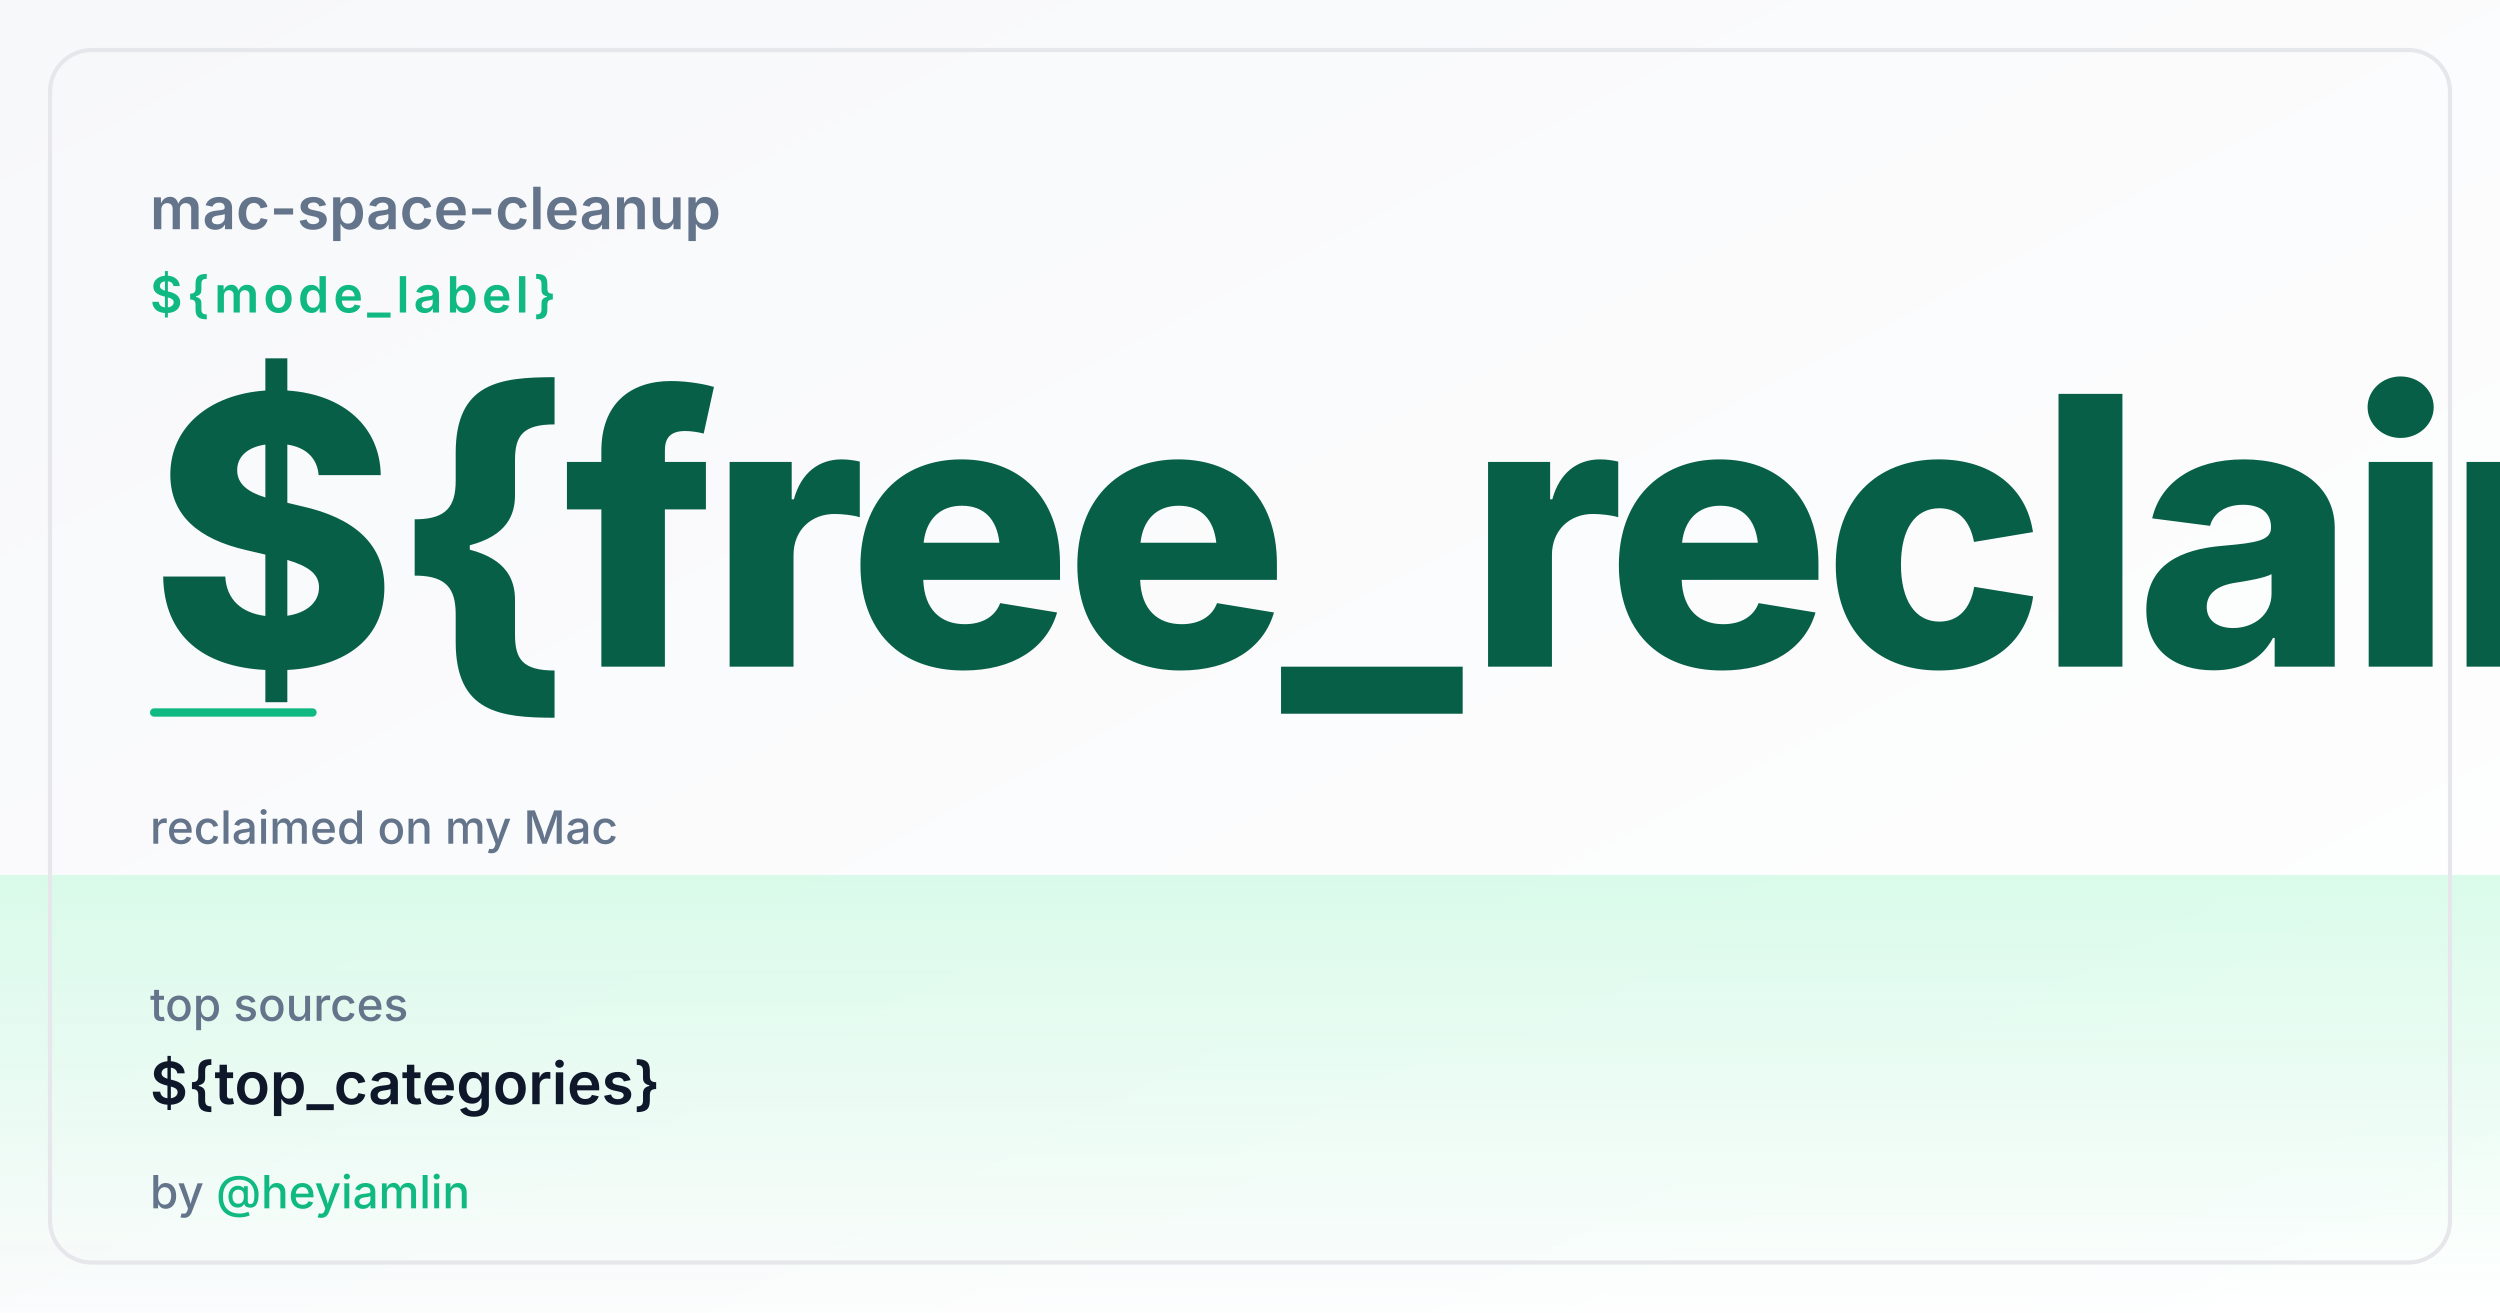
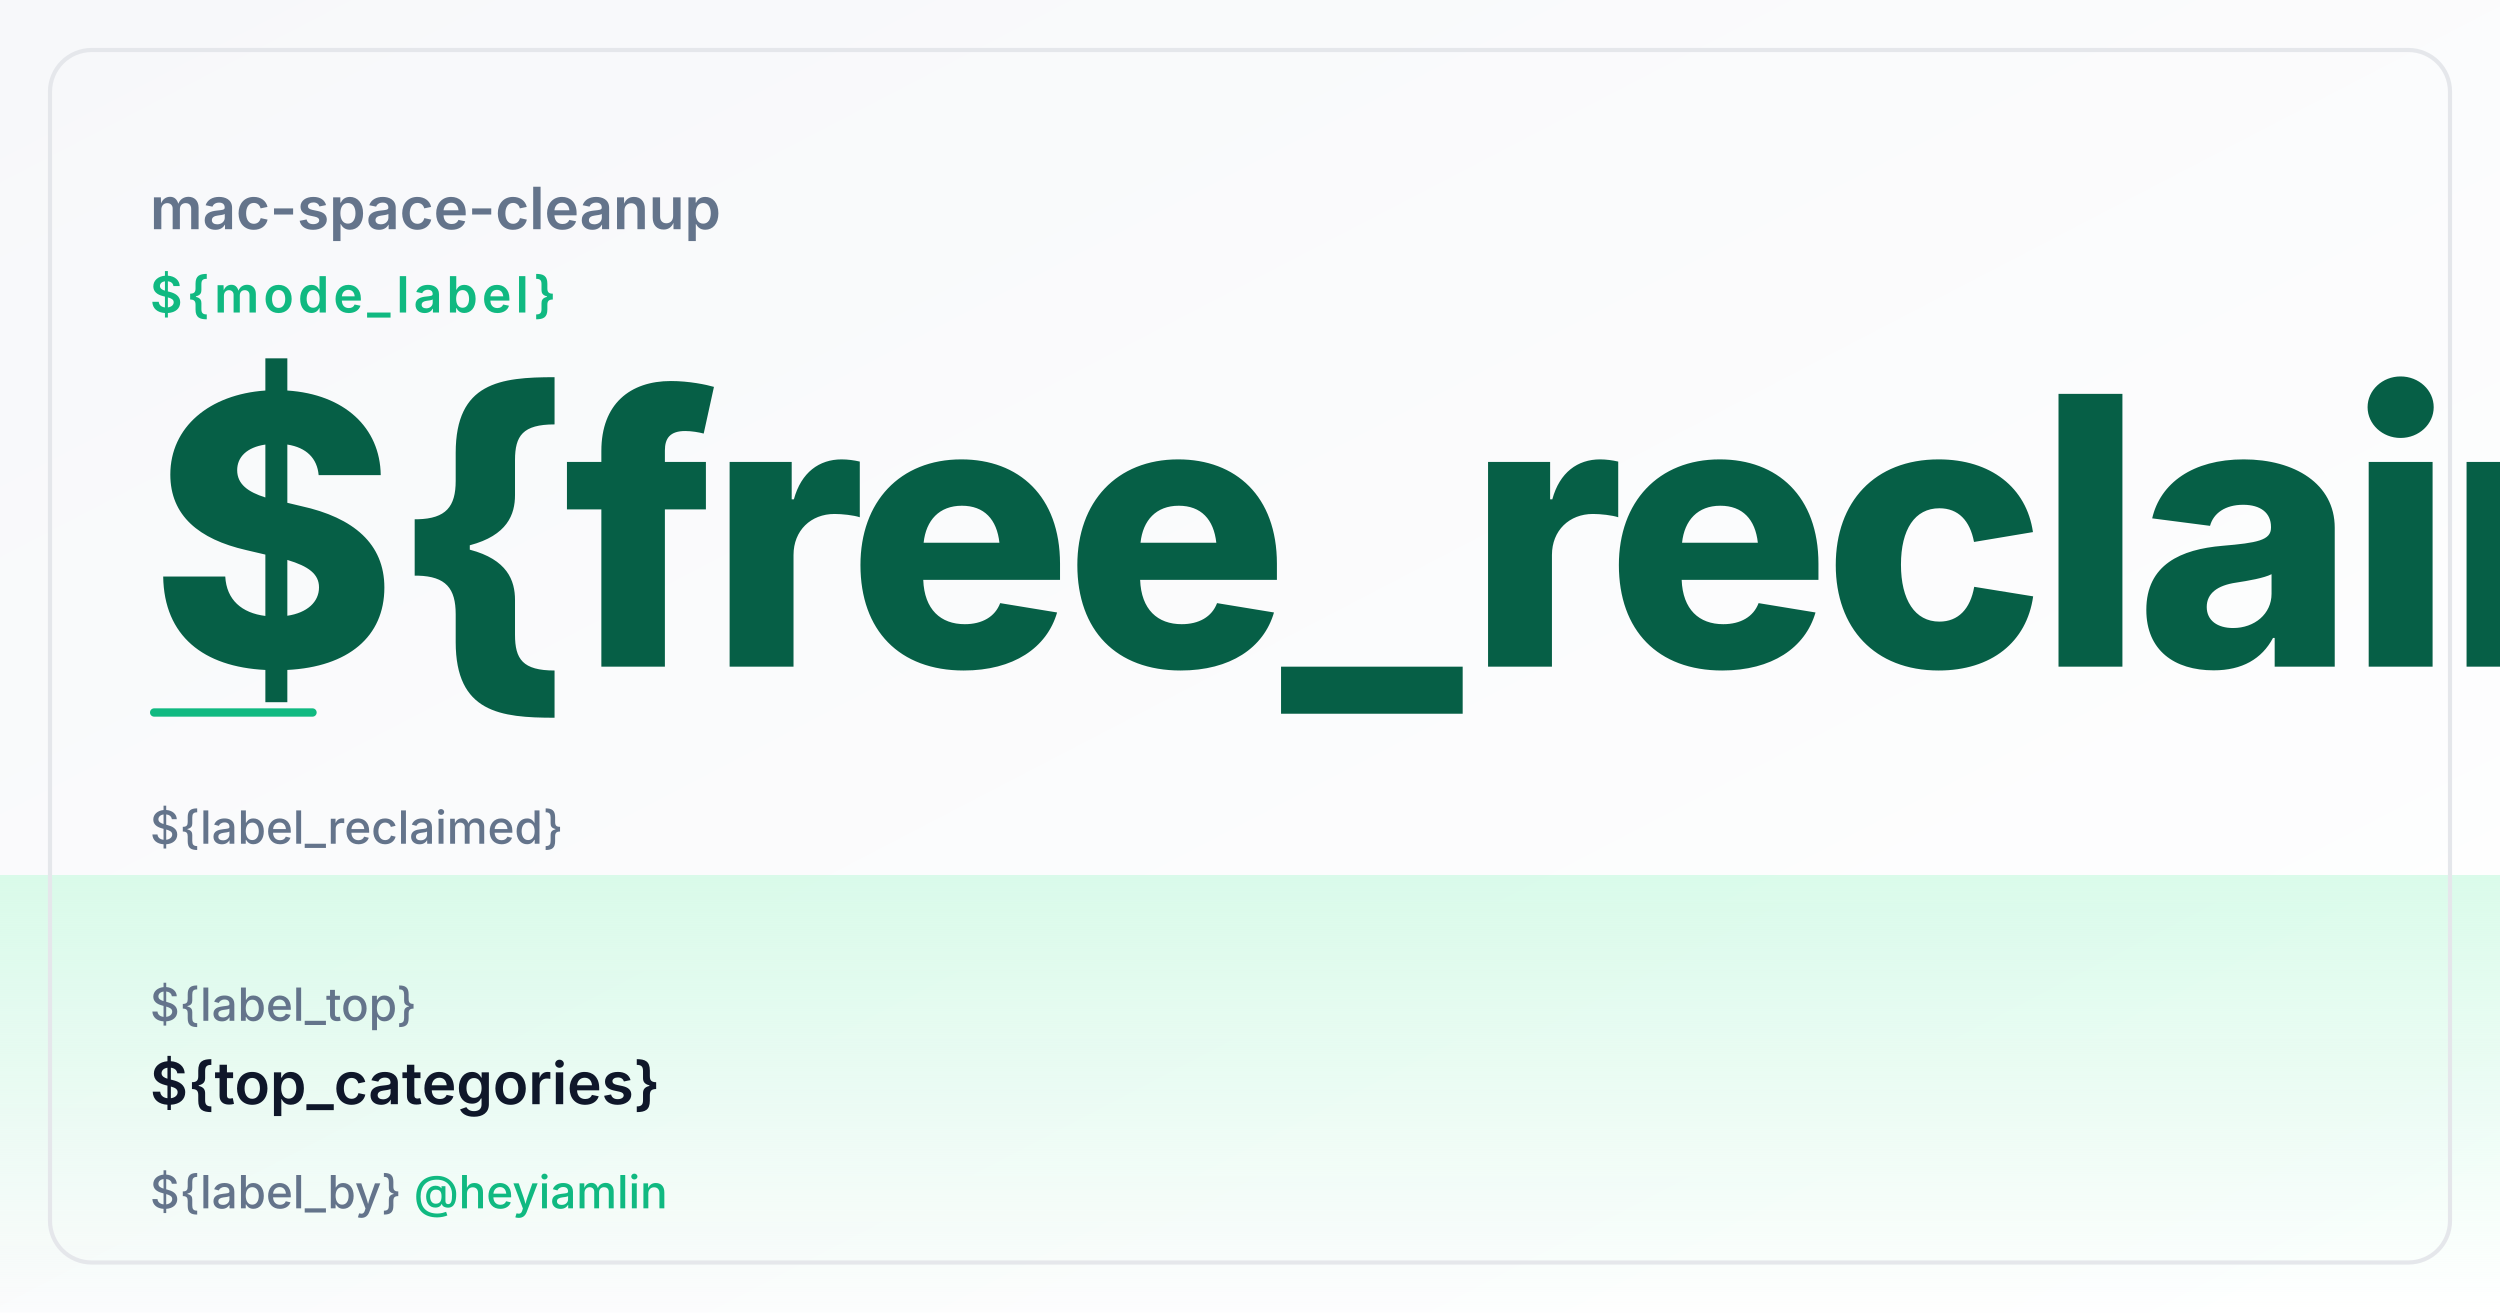
<svg xmlns="http://www.w3.org/2000/svg" width="1200" height="630" viewBox="0 0 1200 630">
  <defs>
    <linearGradient id="bg" x1="0" y1="0" x2="1" y2="1">
      <stop offset="0" stop-color="#f7f8fa" />
      <stop offset="1" stop-color="#ffffff" />
    </linearGradient>
    <linearGradient id="accent-wash" x1="0" y1="0" x2="0" y2="1">
      <stop offset="0" stop-color="#d1fae5" stop-opacity="0.8" />
      <stop offset="1" stop-color="#d1fae5" stop-opacity="0" />
    </linearGradient>
    <style>
      .t-brand { font: 600 28px -apple-system, "SF Pro Text", "Inter", sans-serif; fill: #64748b; }
      .t-mode { font: 600 24px -apple-system, "SF Pro Text", "Inter", sans-serif; fill: #10b981; letter-spacing: 2px; text-transform: uppercase; }
      .t-free { font: 800 180px -apple-system, "SF Pro Display", "Inter", sans-serif; fill: #065f46; letter-spacing: -4px; }
      .t-free-unit { font: 600 60px -apple-system, "SF Pro Display", "Inter", sans-serif; fill: #10b981; }
      .t-label { font: 500 22px -apple-system, "SF Pro Text", "Inter", sans-serif; fill: #64748b; }
      .t-top { font: 600 28px -apple-system, "SF Pro Text", "Inter", sans-serif; fill: #0f172a; }
      .t-foot { font: 500 22px -apple-system, "SF Pro Text", "Inter", sans-serif; fill: #64748b; }
      .t-handle { fill: #10b981; }
    </style>
  </defs>
  <rect width="1200" height="630" fill="url(#bg)" />
  <rect x="0" y="420" width="1200" height="210" fill="url(#accent-wash)" />
  <rect x="24" y="24" width="1152" height="582" rx="20" ry="20" fill="none" stroke="#e5e7eb" stroke-width="2" />
  <rect x="72" y="340" width="80" height="4" rx="2" fill="#10b981" />
  <text x="72" y="110" class="t-brand">mac-space-cleanup</text>
  <text x="72" y="150" class="t-mode">${mode_label}</text>
  <text x="72" y="320" class="t-free">${free_reclaimed}</text>
-   <text x="72" y="405" class="t-label">reclaimed on my Mac</text>
-   <text x="72" y="490" class="t-label">top sources</text>
+   <text x="72" y="405" class="t-label">${label_reclaimed}</text>
+   <text x="72" y="490" class="t-label">${label_top}</text>
  <text x="72" y="530" class="t-top">${top_categories}</text>
-   <text x="72" y="580" class="t-foot">by <tspan class="t-handle">@heyiamlin</tspan>
+   <text x="72" y="580" class="t-foot">${label_by} <tspan class="t-handle">@heyiamlin</tspan>
  </text>
</svg>
